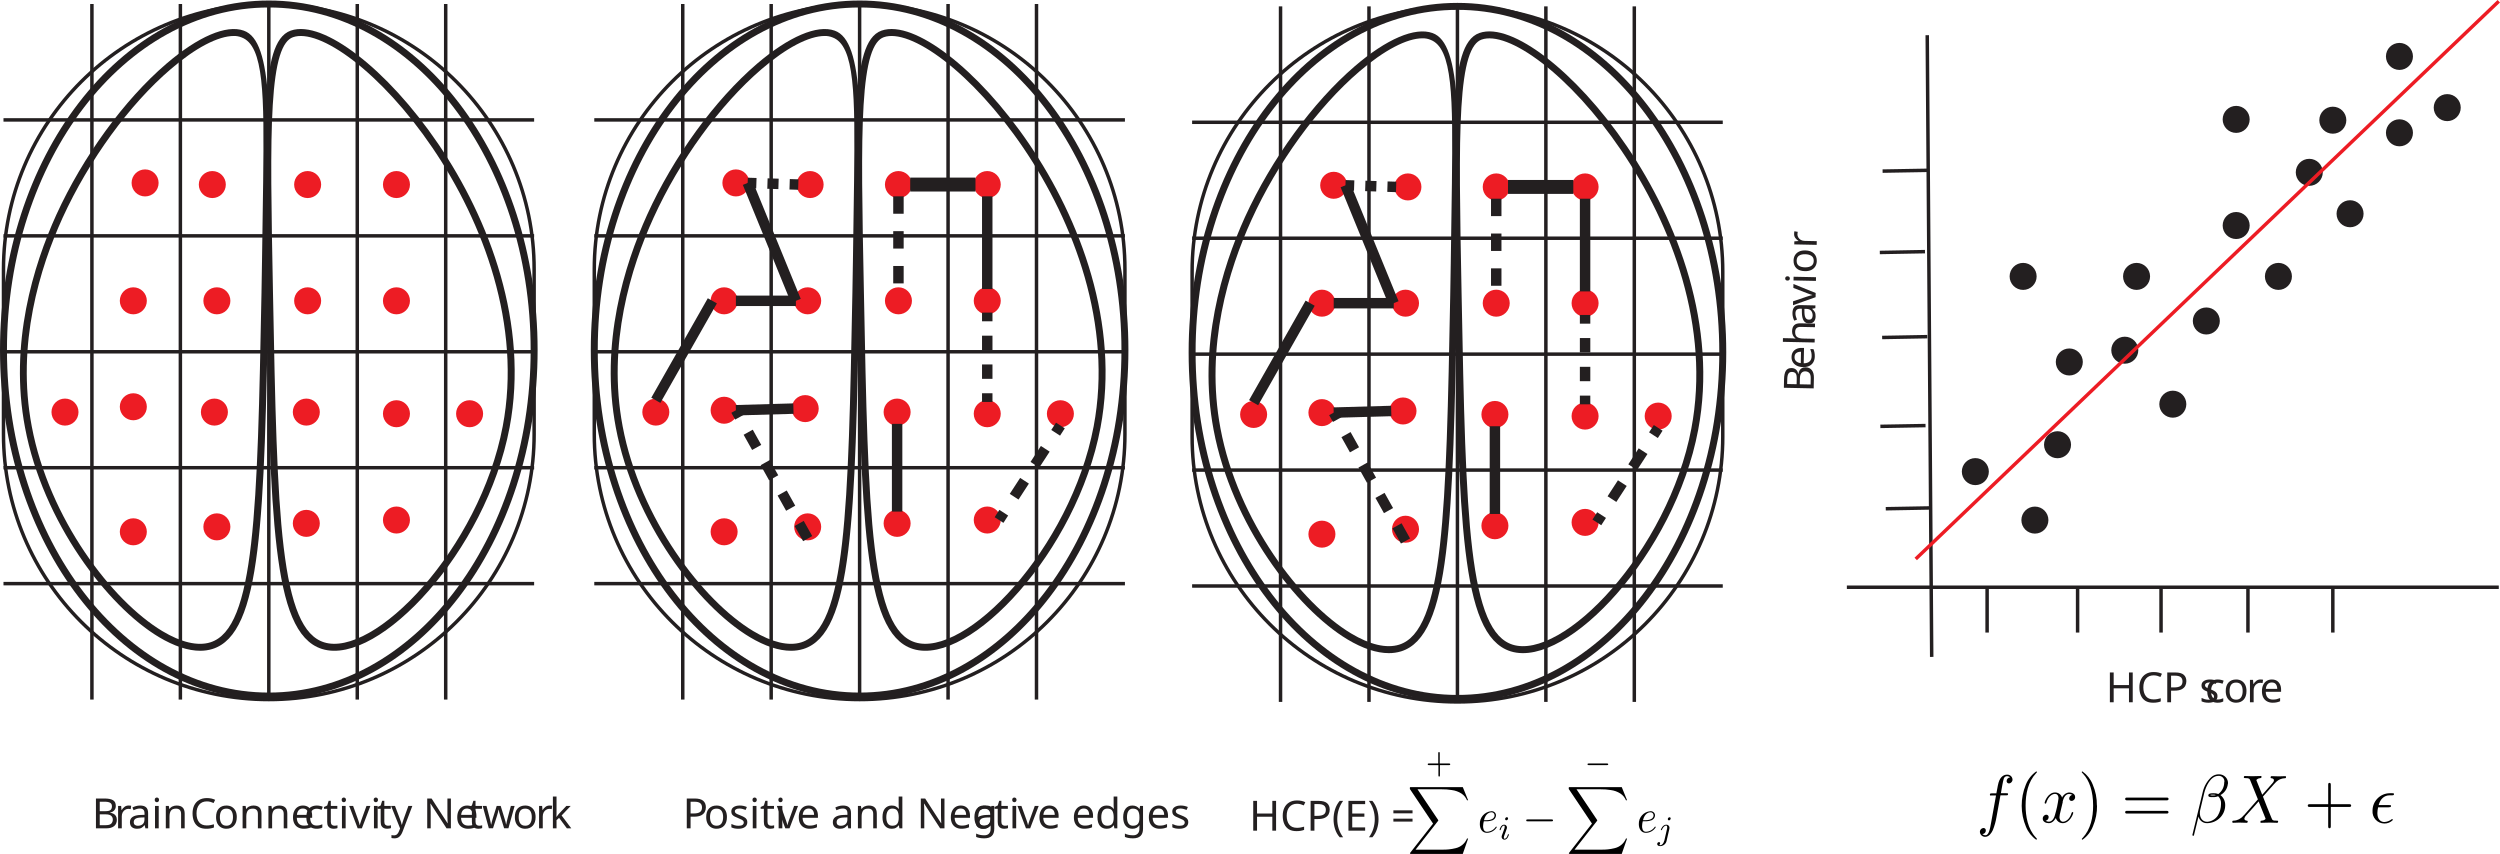
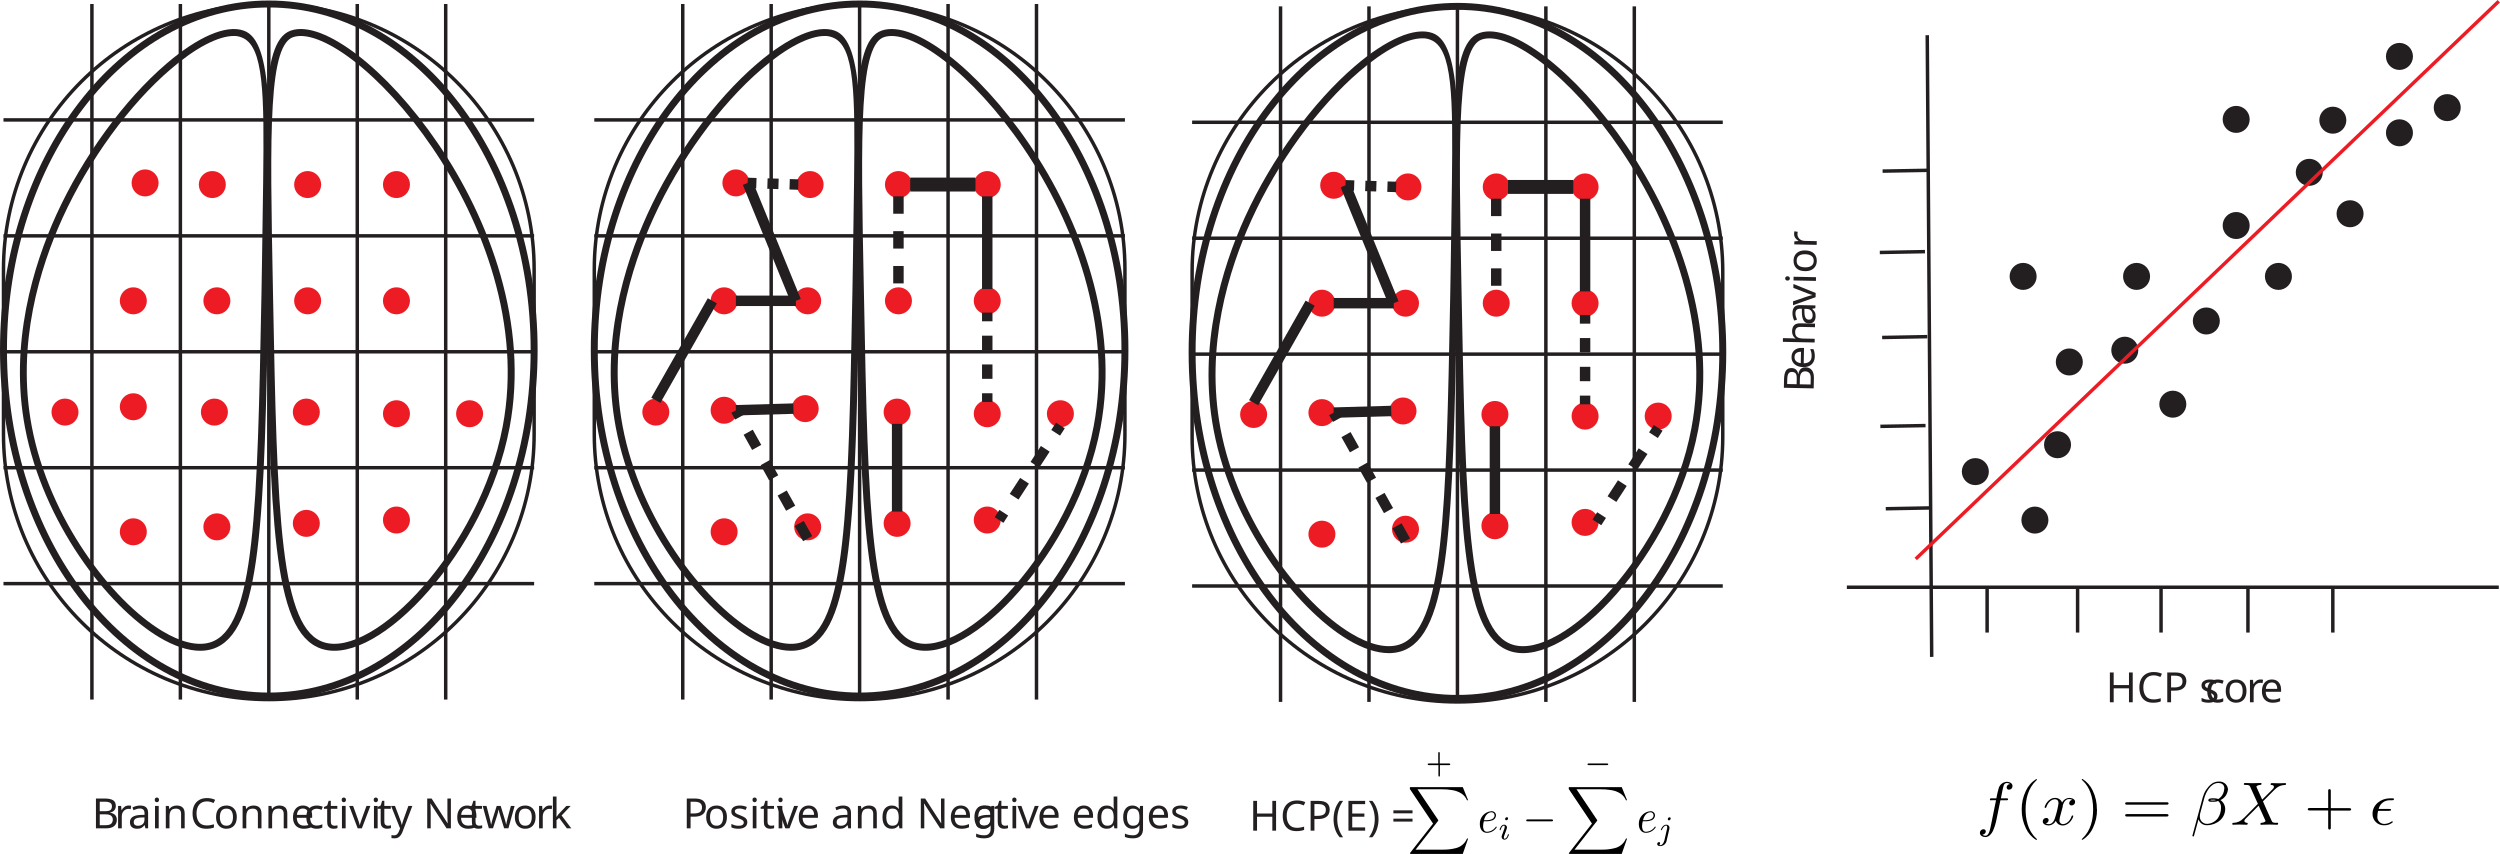
<svg xmlns="http://www.w3.org/2000/svg" viewBox="0 0 717.8 245.15">
  <defs>
    <style>.cls-1,.cls-10,.cls-11,.cls-2,.cls-4,.cls-6,.cls-7,.cls-8,.cls-9{fill:none;}.cls-10,.cls-11,.cls-12,.cls-2,.cls-4,.cls-6,.cls-7,.cls-8,.cls-9{stroke:#231f20;}.cls-10,.cls-11,.cls-12,.cls-2,.cls-4,.cls-5,.cls-6,.cls-7,.cls-8,.cls-9{stroke-miterlimit:10;}.cls-2{stroke-width:2px;}.cls-12,.cls-13,.cls-3{fill:#231f20;}.cls-5{fill:#ed1c24;stroke:#ed1c24;}.cls-10,.cls-11,.cls-6,.cls-7,.cls-8{stroke-width:3px;}.cls-7{stroke-dasharray:4.13 4.13;}.cls-8{stroke-dasharray:3.18 3.18;}.cls-9{stroke-width:4px;}.cls-10{stroke-dasharray:5.47 5.47;}.cls-11{stroke-dasharray:5;}.cls-13{font-size:12px;font-family:MyriadPro-Regular, Myriad Pro;}.cls-14{letter-spacing:0em;}.cls-15{letter-spacing:-0.01em;}.cls-16{letter-spacing:-0.01em;}.cls-17{letter-spacing:-0.01em;}.cls-18{letter-spacing:0em;}.cls-19{letter-spacing:0em;}.cls-20{letter-spacing:0em;}.cls-21{letter-spacing:-0.01em;}.cls-22{letter-spacing:0.01em;}.cls-23{letter-spacing:0.01em;}.cls-24{letter-spacing:0.01em;}.cls-25{letter-spacing:0em;}.cls-26{letter-spacing:-0.02em;}.cls-27{letter-spacing:0em;}.cls-28{letter-spacing:0em;}.cls-29{clip-path:url(#clip-path);}.cls-30{clip-path:url(#clip-path-2);}</style>
    <clipPath id="clip-path">
      <rect class="cls-1" x="404.69" y="215.85" width="75.33" height="29.3" />
    </clipPath>
    <clipPath id="clip-path-2">
-       <rect class="cls-1" x="568.31" y="221.13" width="119.49" height="20.2" />
+       <rect class="cls-1" x="568.31" y="223.32" width="119.49" height="18.02" />
    </clipPath>
  </defs>
  <g id="Layer_2" data-name="Layer 2">
    <g id="Layer_1-2" data-name="Layer 1">
      <path class="cls-2" d="M253.42,9.74C270.24,3.79,326.05,63.88,315,122.56c-6.7,35.45-37.28,67.59-52.56,62.82-13.52-4.21-14.15-37-15.39-101.28C246.09,36.37,245.64,12.5,253.42,9.74Z" />
      <ellipse class="cls-2" cx="246.81" cy="100.5" rx="76.18" ry="99.35" />
      <path class="cls-3" d="M227.12,186.85c-3.49,0-7.53-1.33-11.87-3.94-14.81-8.89-33.31-33-38.44-60.16-4.56-24.1,2.4-46.53,9-61.1,7.62-16.75,19.41-32.94,31.52-43.33C226.5,10.49,234.63,7,239.66,8.8c8.47,3,8,25.66,7.08,75.31-1.25,65.12-1.88,97.8-16.09,102.23A11.91,11.91,0,0,1,227.12,186.85Zm9.64-176.52c-4.43,0-11,3.39-18.09,9.51-11.9,10.2-23.49,26.14-31,42.64-6.52,14.3-13.35,36.31-8.9,59.9,5,26.59,23.08,50.15,37.51,58.82,5.4,3.24,10.16,4.36,13.78,3.23,12.83-4,13.49-38.22,14.68-100.35,0-1.9.25-11.94.48-32,.29-24.82.26-39-6.22-41.35A5.58,5.58,0,0,0,236.76,10.33Z" />
      <rect class="cls-4" x="170.63" y="1.15" width="152.36" height="199.71" rx="76.18" ry="76.18" />
      <line class="cls-4" x1="170.63" y1="167.57" x2="322.99" y2="167.57" />
      <line class="cls-4" x1="170.63" y1="134.29" x2="322.99" y2="134.29" />
      <line class="cls-4" x1="170.63" y1="101" x2="322.99" y2="101" />
      <line class="cls-4" x1="170.63" y1="67.72" x2="322.99" y2="67.72" />
      <line class="cls-4" x1="170.63" y1="34.43" x2="322.99" y2="34.43" />
      <line class="cls-4" x1="297.6" y1="1.15" x2="297.6" y2="200.86" />
      <line class="cls-4" x1="272.21" y1="1.15" x2="272.21" y2="200.86" />
      <line class="cls-4" x1="246.81" y1="1.15" x2="246.81" y2="200.86" />
      <line class="cls-4" x1="221.42" y1="1.15" x2="221.42" y2="200.86" />
      <line class="cls-4" x1="196.03" y1="1.15" x2="196.03" y2="200.86" />
      <circle class="cls-5" cx="211.29" cy="52.52" r="3.38" />
      <circle class="cls-5" cx="232.6" cy="52.99" r="3.38" />
      <circle class="cls-5" cx="231.9" cy="86.37" r="3.38" />
      <circle class="cls-5" cx="231.19" cy="117.32" r="3.38" />
      <circle class="cls-5" cx="188.3" cy="118.32" r="3.38" />
      <circle class="cls-5" cx="207.91" cy="152.69" r="3.38" />
      <circle class="cls-5" cx="207.91" cy="117.79" r="3.38" />
      <circle class="cls-5" cx="207.91" cy="86.37" r="3.38" />
      <circle class="cls-5" cx="283.46" cy="149.31" r="3.38" />
      <circle class="cls-5" cx="283.46" cy="118.79" r="3.38" />
      <circle class="cls-5" cx="257.58" cy="118.32" r="3.38" />
      <circle class="cls-5" cx="283.46" cy="52.99" r="3.38" />
      <circle class="cls-5" cx="283.46" cy="86.37" r="3.38" />
      <circle class="cls-5" cx="257.58" cy="150.27" r="3.38" />
      <circle class="cls-5" cx="257.96" cy="52.99" r="3.38" />
      <circle class="cls-5" cx="257.96" cy="86.37" r="3.38" />
      <circle class="cls-5" cx="231.9" cy="151.27" r="3.38" />
      <circle class="cls-5" cx="304.46" cy="118.79" r="3.38" />
      <path class="cls-2" d="M83.79,9.74c16.82-5.95,72.63,54.14,61.54,112.82C138.63,158,108,190.15,92.76,185.38c-13.52-4.21-14.15-37-15.38-101.28C76.46,36.37,76,12.5,83.79,9.74Z" />
      <ellipse class="cls-2" cx="77.18" cy="100.5" rx="76.18" ry="99.35" />
      <path class="cls-3" d="M57.49,186.85c-3.49,0-7.53-1.33-11.88-3.94-14.8-8.89-33.3-33-38.43-60.16-4.56-24.1,2.4-46.53,9-61.1C23.84,44.9,35.63,28.71,47.74,18.32,56.87,10.49,65,7,70,8.8c8.47,3,8,25.66,7.08,75.31-1.25,65.12-1.88,97.8-16.09,102.23A11.91,11.91,0,0,1,57.49,186.85ZM67.13,10.33c-4.44,0-11,3.39-18.09,9.51C37.14,30,25.55,46,18,62.48c-6.51,14.3-13.35,36.31-8.89,59.9,5,26.59,23.07,50.15,37.5,58.82,5.4,3.24,10.17,4.36,13.78,3.23,12.84-4,13.49-38.22,14.69-100.35,0-1.9.24-11.94.48-32,.29-24.82.26-39-6.23-41.35A5.49,5.49,0,0,0,67.13,10.33Z" />
      <rect class="cls-4" x="1" y="1.15" width="152.36" height="199.71" rx="76.18" ry="76.18" />
      <line class="cls-4" x1="1" y1="167.57" x2="153.36" y2="167.57" />
      <line class="cls-4" x1="1" y1="134.29" x2="153.36" y2="134.29" />
      <line class="cls-4" x1="1" y1="101" x2="153.36" y2="101" />
      <line class="cls-4" x1="1" y1="67.72" x2="153.36" y2="67.72" />
      <line class="cls-4" x1="1" y1="34.43" x2="153.36" y2="34.43" />
      <line class="cls-4" x1="127.97" y1="1.15" x2="127.97" y2="200.86" />
      <line class="cls-4" x1="102.58" y1="1.15" x2="102.58" y2="200.86" />
      <line class="cls-4" x1="77.18" y1="1.15" x2="77.18" y2="200.86" />
      <line class="cls-4" x1="51.79" y1="1.15" x2="51.79" y2="200.86" />
      <line class="cls-4" x1="26.39" y1="1.15" x2="26.39" y2="200.86" />
      <circle class="cls-5" cx="41.66" cy="52.52" r="3.38" />
      <circle class="cls-5" cx="60.96" cy="52.99" r="3.38" />
      <circle class="cls-5" cx="62.27" cy="86.37" r="3.38" />
      <circle class="cls-5" cx="61.56" cy="118.32" r="3.38" />
      <circle class="cls-5" cx="18.66" cy="118.32" r="3.38" />
      <circle class="cls-5" cx="38.28" cy="152.69" r="3.38" />
      <circle class="cls-5" cx="38.28" cy="116.79" r="3.38" />
      <circle class="cls-5" cx="38.28" cy="86.37" r="3.38" />
      <circle class="cls-5" cx="113.83" cy="149.31" r="3.38" />
      <circle class="cls-5" cx="113.83" cy="118.79" r="3.38" />
      <circle class="cls-5" cx="87.95" cy="118.32" r="3.38" />
      <circle class="cls-5" cx="113.83" cy="52.99" r="3.38" />
      <circle class="cls-5" cx="113.83" cy="86.37" r="3.38" />
      <circle class="cls-5" cx="87.95" cy="150.27" r="3.38" />
      <circle class="cls-5" cx="88.33" cy="52.99" r="3.38" />
      <circle class="cls-5" cx="88.33" cy="86.37" r="3.38" />
      <circle class="cls-5" cx="62.27" cy="151.27" r="3.38" />
      <circle class="cls-5" cx="134.83" cy="118.79" r="3.38" />
      <line class="cls-6" x1="228.52" y1="86.37" x2="211.29" y2="86.37" />
      <line class="cls-6" x1="257.58" y1="121.7" x2="257.58" y2="146.89" />
      <line class="cls-6" x1="283.46" y1="89.75" x2="283.46" y2="92.25" />
      <line class="cls-7" x1="283.46" y1="96.38" x2="283.46" y2="110.84" />
      <line class="cls-6" x1="283.46" y1="112.91" x2="283.46" y2="115.41" />
      <line class="cls-6" x1="227.81" y1="117.32" x2="211.29" y2="117.79" />
      <line class="cls-6" x1="229.21" y1="52.99" x2="226.72" y2="52.91" />
      <line class="cls-8" x1="223.53" y1="52.8" x2="218.76" y2="52.65" />
      <line class="cls-6" x1="217.17" y1="52.6" x2="214.67" y2="52.52" />
      <line class="cls-9" x1="280.08" y1="52.99" x2="261.34" y2="52.99" />
      <line class="cls-6" x1="304.46" y1="122.17" x2="303.1" y2="124.27" />
      <line class="cls-10" x1="300.12" y1="128.86" x2="289.69" y2="144.91" />
      <line class="cls-6" x1="288.2" y1="147.21" x2="286.84" y2="149.31" />
      <line class="cls-11" x1="231.9" y1="154.65" x2="211.29" y2="117.79" />
      <line class="cls-6" x1="188.3" y1="114.94" x2="204.53" y2="86.37" />
      <line class="cls-11" x1="257.96" y1="56.37" x2="257.96" y2="82.99" />
      <line class="cls-6" x1="214.67" y1="52.52" x2="228.52" y2="86.37" />
      <line class="cls-6" x1="283.46" y1="56.37" x2="283.46" y2="82.99" />
      <line class="cls-4" x1="553.35" y1="10.1" x2="554.63" y2="188.61" />
      <line class="cls-4" x1="530.27" y1="168.61" x2="717.45" y2="168.61" />
      <circle class="cls-12" cx="580.88" cy="79.36" r="3.38" />
      <circle class="cls-12" cx="610.07" cy="100.55" r="3.38" />
      <circle class="cls-12" cx="674.75" cy="61.37" r="3.38" />
      <circle class="cls-12" cx="663.04" cy="49.48" r="3.38" />
      <circle class="cls-12" cx="642.05" cy="64.75" r="3.38" />
      <circle class="cls-12" cx="590.76" cy="127.69" r="3.38" />
      <circle class="cls-12" cx="567.16" cy="135.41" r="3.38" />
      <circle class="cls-12" cx="633.48" cy="92.16" r="3.38" />
      <circle class="cls-12" cx="613.45" cy="79.36" r="3.38" />
      <circle class="cls-12" cx="594.14" cy="103.93" r="3.38" />
      <circle class="cls-12" cx="623.86" cy="116.05" r="3.38" />
      <circle class="cls-12" cx="642.05" cy="34.28" r="3.38" />
      <circle class="cls-12" cx="702.65" cy="30.9" r="3.38" />
      <circle class="cls-12" cx="654.18" cy="79.36" r="3.38" />
      <circle class="cls-12" cx="688.93" cy="16.2" r="3.38" />
      <circle class="cls-12" cx="584.26" cy="149.33" r="3.38" />
      <circle class="cls-12" cx="669.8" cy="34.51" r="3.38" />
      <circle class="cls-12" cx="688.93" cy="38.13" r="3.38" />
      <line class="cls-5" x1="717.45" y1="0.36" x2="550.04" y2="160.49" />
      <line class="cls-12" x1="553.5" y1="48.9" x2="540.53" y2="49.13" />
      <line class="cls-12" x1="554.41" y1="145.83" x2="541.44" y2="146.07" />
      <line class="cls-12" x1="552.86" y1="122.19" x2="539.89" y2="122.42" />
      <line class="cls-12" x1="553.37" y1="96.66" x2="540.4" y2="96.9" />
      <line class="cls-12" x1="552.7" y1="72.25" x2="539.73" y2="72.49" />
      <line class="cls-4" x1="570.54" y1="168.61" x2="570.54" y2="181.62" />
      <line class="cls-4" x1="669.8" y1="168.61" x2="669.8" y2="181.62" />
      <line class="cls-4" x1="645.43" y1="168.61" x2="645.43" y2="181.62" />
      <line class="cls-4" x1="620.48" y1="168.61" x2="620.48" y2="181.62" />
      <line class="cls-4" x1="596.52" y1="168.61" x2="596.52" y2="181.62" />
      <text class="cls-13" transform="translate(520.72 112.67) rotate(-88.8)">
        <tspan class="cls-14">B</tspan>
        <tspan x="6.55" y="0">eh</tspan>
        <tspan class="cls-15" x="19.22" y="0">a</tspan>
        <tspan x="24.91" y="0">vior</tspan>
      </text>
      <text class="cls-13" transform="translate(604.63 201.64)">HCP s<tspan class="cls-16" x="28.46" y="0">c</tspan>
        <tspan x="33.77" y="0">o</tspan>
        <tspan class="cls-17" x="40.36" y="0">r</tspan>
        <tspan class="cls-18" x="44.16" y="0">e</tspan>
      </text>
      <text class="cls-13" transform="translate(26.39 237.83)">B<tspan class="cls-19" x="6.5" y="0">r</tspan>
        <tspan class="cls-20" x="10.37" y="0">ain </tspan>
        <tspan class="cls-21" x="28.16" y="0">C</tspan>
        <tspan x="34.99" y="0">onne</tspan>
        <tspan class="cls-22" x="60.91" y="0">c</tspan>
        <tspan x="66.44" y="0">tivi</tspan>
        <tspan class="cls-23" x="81.8" y="0">t</tspan>
        <tspan x="85.88" y="0">y Ne</tspan>
        <tspan class="cls-24" x="107.99" y="0">t</tspan>
        <tspan class="cls-17" x="112.07" y="0">w</tspan>
        <tspan x="120.78" y="0">o</tspan>
        <tspan class="cls-25" x="127.37" y="0">r</tspan>
        <tspan x="131.34" y="0">k</tspan>
      </text>
      <text class="cls-13" transform="translate(196.03 237.83)">
        <tspan class="cls-26">P</tspan>
        <tspan x="6.08" y="0">ositi</tspan>
        <tspan class="cls-17" x="27.01" y="0">v</tspan>
        <tspan class="cls-27" x="32.66" y="0">e and Neg</tspan>
        <tspan class="cls-28" x="83.59" y="0">a</tspan>
        <tspan class="cls-27" x="89.33" y="0">ti</tspan>
        <tspan class="cls-17" x="96.11" y="0">v</tspan>
        <tspan class="cls-27" x="101.76" y="0">e edges</tspan>
      </text>
      <path class="cls-2" d="M425.07,10.42c16.82-5.95,72.63,54.14,61.53,112.82-6.7,35.45-37.28,67.59-52.56,62.82-13.52-4.21-14.15-37-15.38-101.28C417.74,37,417.28,13.18,425.07,10.42Z" />
      <ellipse class="cls-2" cx="418.46" cy="101.18" rx="76.18" ry="99.35" />
      <path class="cls-3" d="M398.77,187.53c-3.5,0-7.53-1.33-11.88-3.94-14.8-8.89-33.3-33-38.44-60.16-4.55-24.1,2.4-46.53,9-61.1C365.12,45.58,376.9,29.39,389,19c9.13-7.83,17.25-11.3,22.29-9.52,8.46,3,8,25.66,7.07,75.31-1.25,65.12-1.88,97.8-16.08,102.23A12,12,0,0,1,398.77,187.53ZM408.4,11c-4.43,0-10.95,3.39-18.08,9.51-11.91,10.2-23.5,26.14-31,42.64-6.52,14.3-13.35,36.31-8.89,59.9,5,26.59,23.07,50.15,37.5,58.82,5.4,3.24,10.16,4.36,13.78,3.23,12.83-4,13.49-38.22,14.68-100.35,0-1.9.25-11.94.48-32,.29-24.82.27-39-6.22-41.35A5.51,5.51,0,0,0,408.4,11Z" />
      <rect class="cls-4" x="342.28" y="1.83" width="152.36" height="199.71" rx="76.18" ry="76.18" />
      <line class="cls-4" x1="342.28" y1="168.25" x2="494.64" y2="168.25" />
      <line class="cls-4" x1="342.28" y1="134.97" x2="494.64" y2="134.97" />
      <line class="cls-4" x1="342.28" y1="101.68" x2="494.64" y2="101.68" />
      <line class="cls-4" x1="342.28" y1="68.4" x2="494.64" y2="68.4" />
      <line class="cls-4" x1="342.28" y1="35.11" x2="494.64" y2="35.11" />
      <line class="cls-4" x1="469.24" y1="1.83" x2="469.24" y2="201.53" />
      <line class="cls-4" x1="443.85" y1="1.83" x2="443.85" y2="201.53" />
      <line class="cls-4" x1="418.46" y1="1.83" x2="418.46" y2="201.53" />
      <line class="cls-4" x1="393.06" y1="1.83" x2="393.06" y2="201.53" />
      <line class="cls-4" x1="367.67" y1="1.83" x2="367.67" y2="201.53" />
      <circle class="cls-5" cx="382.93" cy="53.2" r="3.38" />
      <circle class="cls-5" cx="404.24" cy="53.67" r="3.38" />
      <circle class="cls-5" cx="403.55" cy="87.05" r="3.38" />
      <circle class="cls-5" cx="402.83" cy="118" r="3.38" />
      <circle class="cls-5" cx="359.94" cy="119" r="3.38" />
      <circle class="cls-5" cx="379.55" cy="153.37" r="3.38" />
      <circle class="cls-5" cx="379.55" cy="118.47" r="3.38" />
      <circle class="cls-5" cx="379.55" cy="87.05" r="3.38" />
      <circle class="cls-5" cx="455.11" cy="149.99" r="3.38" />
      <circle class="cls-5" cx="455.11" cy="119.47" r="3.38" />
      <circle class="cls-5" cx="429.22" cy="119" r="3.38" />
      <circle class="cls-5" cx="455.11" cy="53.67" r="3.38" />
      <circle class="cls-5" cx="455.11" cy="87.05" r="3.38" />
      <circle class="cls-5" cx="429.22" cy="150.95" r="3.38" />
      <circle class="cls-5" cx="429.6" cy="53.67" r="3.38" />
      <circle class="cls-5" cx="429.6" cy="87.05" r="3.38" />
      <circle class="cls-5" cx="403.55" cy="151.95" r="3.38" />
      <circle class="cls-5" cx="476.1" cy="119.47" r="3.38" />
      <line class="cls-6" x1="400.17" y1="87.05" x2="382.93" y2="87.05" />
      <line class="cls-6" x1="429.22" y1="122.38" x2="429.22" y2="147.57" />
      <line class="cls-6" x1="455.11" y1="90.43" x2="455.11" y2="92.93" />
      <line class="cls-7" x1="455.11" y1="97.06" x2="455.11" y2="111.52" />
      <line class="cls-6" x1="455.11" y1="113.59" x2="455.11" y2="116.09" />
      <line class="cls-6" x1="399.45" y1="118" x2="382.93" y2="118.47" />
      <line class="cls-6" x1="400.86" y1="53.67" x2="398.36" y2="53.59" />
      <line class="cls-8" x1="395.18" y1="53.48" x2="390.4" y2="53.33" />
      <line class="cls-6" x1="388.81" y1="53.28" x2="386.31" y2="53.2" />
      <line class="cls-9" x1="451.73" y1="53.67" x2="432.98" y2="53.67" />
      <line class="cls-6" x1="476.1" y1="122.85" x2="474.74" y2="124.95" />
      <line class="cls-10" x1="471.76" y1="129.54" x2="461.34" y2="145.59" />
      <line class="cls-6" x1="459.85" y1="147.89" x2="458.49" y2="149.99" />
      <line class="cls-11" x1="403.55" y1="155.33" x2="382.93" y2="118.47" />
      <line class="cls-6" x1="359.94" y1="115.62" x2="376.17" y2="87.05" />
      <line class="cls-11" x1="429.6" y1="57.05" x2="429.6" y2="83.67" />
      <line class="cls-6" x1="386.31" y1="53.2" x2="400.17" y2="87.05" />
      <line class="cls-6" x1="455.11" y1="57.05" x2="455.11" y2="83.67" />
      <text class="cls-13" transform="translate(358.67 238.51)">HCP(E) =</text>
      <g class="cls-29">
        <path d="M413.38,219.68h2.69c.11,0,.32,0,.32-.23s-.2-.24-.32-.24h-2.69v-2.94c0-.12,0-.35-.21-.35s-.22.22-.22.35v2.94h-2.7c-.11,0-.32,0-.32.23s.2.24.32.24H413v2.93c0,.13,0,.36.21.36s.22-.22.22-.36v-2.93" />
        <path d="M420,245.15l1.53-4.39h-.32a4.64,4.64,0,0,1-3.27,2.77,14.54,14.54,0,0,1-3.91.42h-7.59l6.4-8.18c.09-.11.12-.15.12-.22s0-.07-.09-.2L407,226.62h6.9a16.5,16.5,0,0,1,2.94.22,6.66,6.66,0,0,1,2.77,1,4.26,4.26,0,0,1,1.6,1.94h.32L420,226H405.15c-.29,0-.3,0-.34.1s0,.3,0,.45l6.65,9.92-6.52,8.32c-.12.16-.12.23-.12.24s.11.16.34.16H420" />
        <path d="M426.07,235.5c.49-2.08,1.79-2.28,2.11-2.28a.86.86,0,0,1,.94.86c0,1.42-2,1.42-2.53,1.42h-.52m.59.31a5.21,5.21,0,0,0,1.93-.32,1.57,1.57,0,0,0,.94-1.41,1.22,1.22,0,0,0-1.35-1.16,3.58,3.58,0,0,0-3.29,3.72c0,1.4.74,2.48,2,2.48a3.34,3.34,0,0,0,2.86-1.61.18.18,0,0,0-.15-.18c-.06,0-.09,0-.16.13a3.18,3.18,0,0,1-2.52,1.36c-1,0-1.1-1.15-1.1-1.59a6.66,6.66,0,0,1,.21-1.42Z" />
        <path d="M431.21,239.87a1.59,1.59,0,0,0-.07.41.81.81,0,0,0,.83.81c.88,0,1.26-1.32,1.26-1.46a.12.12,0,0,0-.14-.13c-.12,0-.13.06-.16.16-.2.77-.59,1.16-.93,1.16-.18,0-.22-.12-.22-.33a1.74,1.74,0,0,1,.14-.62c.09-.25.18-.51.28-.76l.43-1.21a1.12,1.12,0,0,0,.05-.31.81.81,0,0,0-.83-.81c-.87,0-1.28,1.3-1.28,1.46s.13.12.15.12.13,0,.16-.15c.23-.82.62-1.17.94-1.17.14,0,.22.08.22.34a2.76,2.76,0,0,1-.27,1l-.56,1.53M433,235a.36.36,0,0,0-.35-.37.55.55,0,0,0-.5.53.35.35,0,0,0,.35.36A.54.54,0,0,0,433,235Z" />
        <path d="M445.46,235.82c.22,0,.44,0,.44-.27s-.22-.28-.44-.28h-6.81c-.21,0-.44,0-.44.28s.23.27.44.27h6.81" />
        <path d="M461.4,219.68c.14,0,.35,0,.35-.23s-.2-.24-.35-.24h-5.24c-.14,0-.35,0-.35.23s.2.24.35.24h5.24" />
        <path d="M465.64,245.15l1.53-4.39h-.32a4.64,4.64,0,0,1-3.27,2.77,14.46,14.46,0,0,1-3.91.42h-7.59l6.4-8.18c.09-.11.12-.15.12-.22s0-.07-.09-.2l-5.86-8.73h6.89a16.8,16.8,0,0,1,2.95.22,6.63,6.63,0,0,1,2.76,1,4.26,4.26,0,0,1,1.6,1.94h.32L465.64,226H450.77c-.29,0-.3,0-.34.1s0,.3,0,.45l6.65,9.92-6.51,8.32c-.13.16-.13.23-.13.24s.11.16.34.16h14.87" />
        <path d="M471.73,235.5c.49-2.08,1.78-2.28,2.11-2.28a.85.85,0,0,1,.93.86c0,1.42-2,1.42-2.53,1.42h-.51m.59.31a5.17,5.17,0,0,0,1.92-.32,1.56,1.56,0,0,0,.95-1.41,1.22,1.22,0,0,0-1.35-1.16,3.58,3.58,0,0,0-3.3,3.72c0,1.4.75,2.48,2,2.48a3.34,3.34,0,0,0,2.86-1.61.18.18,0,0,0-.15-.18c-.07,0-.09,0-.17.13a3.15,3.15,0,0,1-2.51,1.36c-1,0-1.1-1.15-1.1-1.59a6.32,6.32,0,0,1,.2-1.42Z" />
        <path d="M477.81,241.46c-.15.66-.61,1.22-1.13,1.22a.83.83,0,0,1-.32-.06.55.55,0,0,0,.3-.49.33.33,0,0,0-.34-.35.54.54,0,0,0-.5.56c0,.37.34.6.87.6a1.91,1.91,0,0,0,1.82-1.51l.79-3.42a1,1,0,0,0,.05-.33.9.9,0,0,0-.94-.9c-1,0-1.54,1.33-1.54,1.46s.12.12.15.12.11,0,.18-.17c.22-.55.67-1.15,1.18-1.15.22,0,.3.17.3.47a1.72,1.72,0,0,1,0,.29l-.84,3.66m1.86-6.44a.35.35,0,0,0-.35-.37.55.55,0,0,0-.49.53.35.35,0,0,0,.35.36A.54.54,0,0,0,479.67,235Z" />
      </g>
      <g class="cls-30">
-         <path d="M574.36,228.35H576c.37,0,.56,0,.56-.39,0-.21-.19-.21-.51-.21h-1.55l.39-2.24c.08-.41.34-1.8.45-2a1,1,0,0,1,.88-.66,1.33,1.33,0,0,1,.92.35,1.07,1.07,0,0,0-1,1.06.66.66,0,0,0,.69.68,1.1,1.1,0,0,0,1-1.17,1.48,1.48,0,0,0-1.63-1.35c-.63,0-1.81.35-2.38,2.29-.11.41-.17.61-.62,3.08H571.9c-.35,0-.56,0-.56.37s.17.23.52.23h1.24l-1.4,7.75c-.34,1.9-.66,3.68-1.63,3.68a1.29,1.29,0,0,1-.9-.35,1,1,0,0,0,1-1.06.66.66,0,0,0-.7-.68,1.1,1.1,0,0,0-1,1.17,1.48,1.48,0,0,0,1.6,1.36c1,0,1.78-1.16,2.11-1.91a18.09,18.09,0,0,0,1.05-3.74l1.13-6.22" />
-         <path d="M584.85,240.9c0-.06,0-.1-.32-.43-2.34-2.47-2.94-6.18-2.94-9.17,0-3.42.71-6.83,3-9.28.25-.23.25-.27.25-.33a.18.18,0,0,0-.19-.2,8.48,8.48,0,0,0-3,3.83,15.71,15.71,0,0,0,.06,12.09,8.34,8.34,0,0,0,2.92,3.69.18.18,0,0,0,.19-.2" />
-         <path d="M592.21,230.28c.11-.51.54-2.32,1.85-2.32a1.74,1.74,0,0,1,.94.26,1.13,1.13,0,0,0-.9,1.06.67.67,0,0,0,.71.68,1.07,1.07,0,0,0,1-1.13c0-1-1.11-1.3-1.75-1.3a2.47,2.47,0,0,0-2,1.49,2.07,2.07,0,0,0-2-1.49c-2,0-3,2.53-3,3a.2.2,0,0,0,.23.2c.15,0,.21,0,.24-.22.64-2.08,1.88-2.57,2.51-2.57.36,0,1,.18,1,1.32a29.42,29.42,0,0,1-1,4.66c-.3,1.22-.95,2-1.78,2a1.74,1.74,0,0,1-.93-.25,1.1,1.1,0,0,0,.88-1.06.66.66,0,0,0-.7-.69,1.09,1.09,0,0,0-1,1.14c0,.9.94,1.29,1.76,1.29,1.24,0,1.92-1.37,2-1.49a2.08,2.08,0,0,0,2,1.49c1.93,0,3-2.53,3-3,0-.19-.16-.19-.22-.19s-.21.08-.24.21c-.62,2.1-1.9,2.57-2.5,2.57s-1-.63-1-1.29a8.4,8.4,0,0,1,.32-1.73l.64-2.68" />
-         <path d="M602.06,231.3a14.84,14.84,0,0,0-1.23-6.12,8.4,8.4,0,0,0-2.93-3.69.19.19,0,0,0-.19.2c0,.06,0,.1.36.45,1.84,1.94,2.91,5.06,2.91,9.16,0,3.35-.7,6.8-3,9.27-.25.23-.25.27-.25.33a.19.19,0,0,0,.19.2,8.41,8.41,0,0,0,3-3.83,14.7,14.7,0,0,0,1.18-6" />
-         <path d="M622,233.59c.26,0,.62,0,.62-.39s-.36-.39-.64-.39H610.8c-.28,0-.63,0-.63.39s.35.39.61.39H622m0-3.8c.28,0,.64,0,.64-.4s-.36-.39-.62-.39H610.78c-.26,0-.61,0-.61.39s.35.4.63.4Z" />
-         <path d="M638.62,224.59a4.15,4.15,0,0,1-1.69,3.39,3.63,3.63,0,0,0-1.44-.23c-.4,0-1.44,0-1.44.62s1,.49,1.29.49a3.15,3.15,0,0,0,1.53-.25,2.72,2.72,0,0,1,.83,2.22,6.43,6.43,0,0,1-.94,3.37,4,4,0,0,1-3,1.76c-1.43,0-2.14-1.14-2.14-2.53a3.11,3.11,0,0,1,.1-.86l1.19-5c.42-1.69,1.77-4.8,4-4.8a1.59,1.59,0,0,1,1.75,1.78m-2.33,3.71a2.28,2.28,0,0,1-.9.13,2.14,2.14,0,0,1-.82-.08c0-.19.71-.15.92-.15A1.83,1.83,0,0,1,636.29,228.3Zm3.38-3.26a2.55,2.55,0,0,0-2.55-2.68,3.21,3.21,0,0,0-2.27.82,8.47,8.47,0,0,0-2.42,4.18l-3,12.44a.21.21,0,0,0,.23.2c.15,0,.2,0,.22-.1l1.32-5.41a2.45,2.45,0,0,0,2.54,1.9,5.31,5.31,0,0,0,3.62-1.55,5.06,5.06,0,0,0,1.5-3.6,3.59,3.59,0,0,0-1.37-2.92A4.12,4.12,0,0,0,639.67,225Z" />
-         <path d="M649.51,228.14l-1.57-3.9c-.06-.16-.1-.24-.1-.26s.32-.49,1.11-.57c.19,0,.37,0,.37-.37s-.22-.23-.28-.23c-.77,0-1.57.06-2.36.06-.47,0-1.63-.06-2.1-.06-.11,0-.33,0-.33.39,0,.21.18.21.43.21,1.12,0,1.23.2,1.4.63l2.21,5.47L644.34,234l-.24.22a3.73,3.73,0,0,1-2.76,1.41c-.24,0-.41,0-.41.39a.21.21,0,0,0,.24.22c.56,0,1.18-.06,1.76-.06s1.43.06,2.1.06c.11,0,.34,0,.34-.4a.22.22,0,0,0-.23-.21c-.16,0-.74-.06-.74-.61a1.58,1.58,0,0,1,.5-.88l1.91-2.12,1.69-1.92,1.89,4.69a1.32,1.32,0,0,1,.1.27c0,.16-.36.49-1.09.57-.21,0-.38,0-.38.37s.21.24.29.24c.52,0,1.83-.06,2.36-.06s1.61.06,2.08.06c.13,0,.35,0,.35-.38,0-.23-.19-.23-.34-.23-1.25,0-1.29-.08-1.61-.86-.73-1.83-2-4.88-2.41-6.06,1.27-1.37,3.24-3.71,3.84-4.26a3.73,3.73,0,0,1,2.38-1c.24,0,.41,0,.41-.39,0,0,0-.21-.24-.21-.57,0-1.18.06-1.77.06s-1.4-.06-2.08-.06c-.11,0-.35,0-.35.39,0,.14.09.2.22.21s.75.06.75.61a1.2,1.2,0,0,1-.35.71l-3,3.41" />
-         <path d="M669.22,231.69h5.23c.26,0,.62,0,.62-.39s-.36-.4-.62-.4h-5.23v-5.49c0-.27,0-.64-.38-.64s-.37.37-.37.64v5.49h-5.25c-.26,0-.62,0-.62.4s.36.39.62.39h5.25v5.49c0,.27,0,.64.37.64s.38-.37.38-.64v-5.49" />
-         <path d="M685.87,231.77c.3,0,.64,0,.64-.34s-.23-.27-.55-.27h-3c.45-1.67,1.5-2.81,3.2-2.81h.58c.32,0,.62,0,.62-.33s-.24-.27-.56-.27h-.66a5,5,0,0,0-4.94,5,3.42,3.42,0,0,0,3.39,3.7,3.32,3.32,0,0,0,2.44-1c0-.06,0-.27-.19-.27s-.08,0-.25.12a3.67,3.67,0,0,1-2,.72c-1.09,0-2-.82-2-2.55a7.76,7.76,0,0,1,.21-1.66h3.09" />
+         <path d="M574.36,229.77H576c.37,0,.56,0,.56-.35,0-.2-.19-.2-.51-.2h-1.55l.39-2a17.3,17.3,0,0,1,.45-1.82,1,1,0,0,1,.88-.59,1.44,1.44,0,0,1,.92.31,1,1,0,0,0-1,1,.63.63,0,0,0,.69.61,1,1,0,0,0,1-1.05c0-.81-.86-1.21-1.63-1.21a2.56,2.56,0,0,0-2.38,2,27.45,27.45,0,0,0-.62,2.74H571.9c-.35,0-.56,0-.56.34s.17.21.52.21h1.24l-1.4,6.91c-.34,1.7-.66,3.29-1.63,3.29a1.37,1.37,0,0,1-.9-.32,1,1,0,0,0,1-.94.63.63,0,0,0-.7-.61,1,1,0,0,0-1,1.05c0,.78.83,1.2,1.6,1.2,1,0,1.78-1,2.11-1.7a14.76,14.76,0,0,0,1.05-3.34l1.13-5.54" />
+         <path d="M584.85,241c0-.05,0-.08-.32-.38-2.34-2.2-2.94-5.51-2.94-8.19,0-3,.71-6.09,3-8.27.25-.21.25-.25.25-.3a.17.17,0,0,0-.19-.18,7.81,7.81,0,0,0-3,3.42,11.89,11.89,0,0,0-1.18,5.33,12,12,0,0,0,1.24,5.46,7.73,7.73,0,0,0,2.92,3.29.17.17,0,0,0,.19-.18" />
+         <path d="M592.21,231.48c.11-.45.54-2.06,1.85-2.06a2,2,0,0,1,.94.22,1.05,1.05,0,0,0-.9,1,.63.63,0,0,0,.71.61,1,1,0,0,0,1-1c0-.91-1.11-1.16-1.75-1.16a2.44,2.44,0,0,0-2,1.33,2.08,2.08,0,0,0-2-1.33c-2,0-3,2.26-3,2.7,0,.17.19.17.23.17s.21,0,.24-.19c.64-1.86,1.88-2.29,2.51-2.29.36,0,1,.15,1,1.17a23.83,23.83,0,0,1-1,4.16c-.3,1.09-.95,1.82-1.78,1.82a1.94,1.94,0,0,1-.93-.22,1,1,0,0,0,.88-.95.63.63,0,0,0-.7-.61,1,1,0,0,0-1,1c0,.81.94,1.16,1.76,1.16a2.46,2.46,0,0,0,2-1.33,2.06,2.06,0,0,0,2,1.33c1.93,0,3-2.26,3-2.7,0-.17-.16-.17-.22-.17a.21.21,0,0,0-.24.19c-.62,1.87-1.9,2.29-2.5,2.29a1,1,0,0,1-1-1.15,6.71,6.71,0,0,1,.32-1.54l.64-2.4" />
+         <path d="M602.06,232.39a12,12,0,0,0-1.23-5.46,7.79,7.79,0,0,0-2.93-3.29.18.18,0,0,0-.19.18c0,.05,0,.09.36.4,1.84,1.73,2.91,4.52,2.91,8.17,0,3-.7,6.07-3,8.28-.25.21-.25.24-.25.29a.18.18,0,0,0,.19.18,7.76,7.76,0,0,0,3-3.41,12,12,0,0,0,1.18-5.34" />
+         <path d="M622,234.44c.26,0,.62,0,.62-.35s-.36-.35-.64-.35H610.8c-.28,0-.63,0-.63.35s.35.35.61.35H622m0-3.4c.28,0,.64,0,.64-.35s-.36-.35-.62-.35H610.78c-.26,0-.61,0-.61.35s.35.35.63.35Z" />
+         <path d="M638.62,226.41a3.58,3.58,0,0,1-1.69,3,4,4,0,0,0-1.44-.21c-.4,0-1.44,0-1.44.56s1,.44,1.29.44a3.41,3.41,0,0,0,1.53-.23,2.29,2.29,0,0,1,.83,2,5.25,5.25,0,0,1-.94,3,4.12,4.12,0,0,1-3,1.58,2.06,2.06,0,0,1-2.14-2.26,2.47,2.47,0,0,1,.1-.77l1.19-4.43c.42-1.5,1.77-4.28,4-4.28,1.09,0,1.75.54,1.75,1.59m-2.33,3.3a2.28,2.28,0,0,1-.9.13,2.64,2.64,0,0,1-.82-.07c0-.18.71-.14.92-.14A2.26,2.26,0,0,1,636.29,229.71Zm3.38-2.9a2.42,2.42,0,0,0-2.55-2.4,3.42,3.42,0,0,0-2.27.74,7.45,7.45,0,0,0-2.42,3.73l-3,11.1c0,.07.08.18.23.18s.2,0,.22-.09l1.32-4.83a2.43,2.43,0,0,0,2.54,1.7,5.67,5.67,0,0,0,3.62-1.38,4.32,4.32,0,0,0,1.5-3.22,3.1,3.1,0,0,0-1.37-2.61A3.67,3.67,0,0,0,639.67,226.81Z" />
+         <path d="M649.51,229.57l-1.57-3.48-.1-.22c0-.11.32-.44,1.11-.51.19,0,.37,0,.37-.33s-.22-.21-.28-.21c-.77,0-1.57.05-2.36.05-.47,0-1.63-.05-2.1-.05-.11,0-.33,0-.33.35,0,.19.18.19.43.19,1.12,0,1.23.17,1.4.56l2.21,4.88-3.95,4-.24.19a3.89,3.89,0,0,1-2.76,1.26c-.24,0-.41,0-.41.35,0,0,0,.2.24.2.56,0,1.18-.06,1.76-.06s1.43.06,2.1.06c.11,0,.34,0,.34-.35,0-.18-.19-.2-.23-.2s-.74-.05-.74-.54c0-.28.28-.56.5-.79l1.91-1.89,1.69-1.71,1.89,4.18c.08.19.1.21.1.25s-.36.43-1.09.5c-.21,0-.38,0-.38.34s.21.21.29.21c.52,0,1.83-.06,2.36-.06s1.61.06,2.08.06c.13,0,.35,0,.35-.34s-.19-.21-.34-.21c-1.25,0-1.29-.07-1.61-.77-.73-1.62-2-4.35-2.41-5.4,1.27-1.23,3.24-3.31,3.84-3.8a3.94,3.94,0,0,1,2.38-.89c.24,0,.41,0,.41-.35,0,0,0-.19-.24-.19-.57,0-1.18.05-1.77.05s-1.4-.05-2.08-.05c-.11,0-.35,0-.35.35,0,.12.09.17.22.19s.75,0,.75.54a1,1,0,0,1-.35.63l-3,3" />
+         <path d="M669.22,232.74h5.23c.26,0,.62,0,.62-.35s-.36-.35-.62-.35h-5.23v-4.9c0-.24,0-.57-.38-.57s-.37.33-.37.57V232h-5.25c-.26,0-.62,0-.62.35s.36.35.62.35h5.25v4.9c0,.25,0,.58.37.58s.38-.33.38-.58v-4.9" />
+         <path d="M685.87,232.81c.3,0,.64,0,.64-.3s-.23-.24-.55-.24h-3a3.19,3.19,0,0,1,3.2-2.5h.58c.32,0,.62,0,.62-.3s-.24-.25-.56-.25h-.66c-2.43,0-4.94,1.75-4.94,4.43a3.22,3.22,0,0,0,3.39,3.31,3.54,3.54,0,0,0,2.44-.89c0-.06,0-.25-.19-.25s-.08,0-.25.11a3.93,3.93,0,0,1-2,.64,2,2,0,0,1-2-2.27,6.33,6.33,0,0,1,.21-1.49h3.09" />
      </g>
    </g>
  </g>
</svg>
